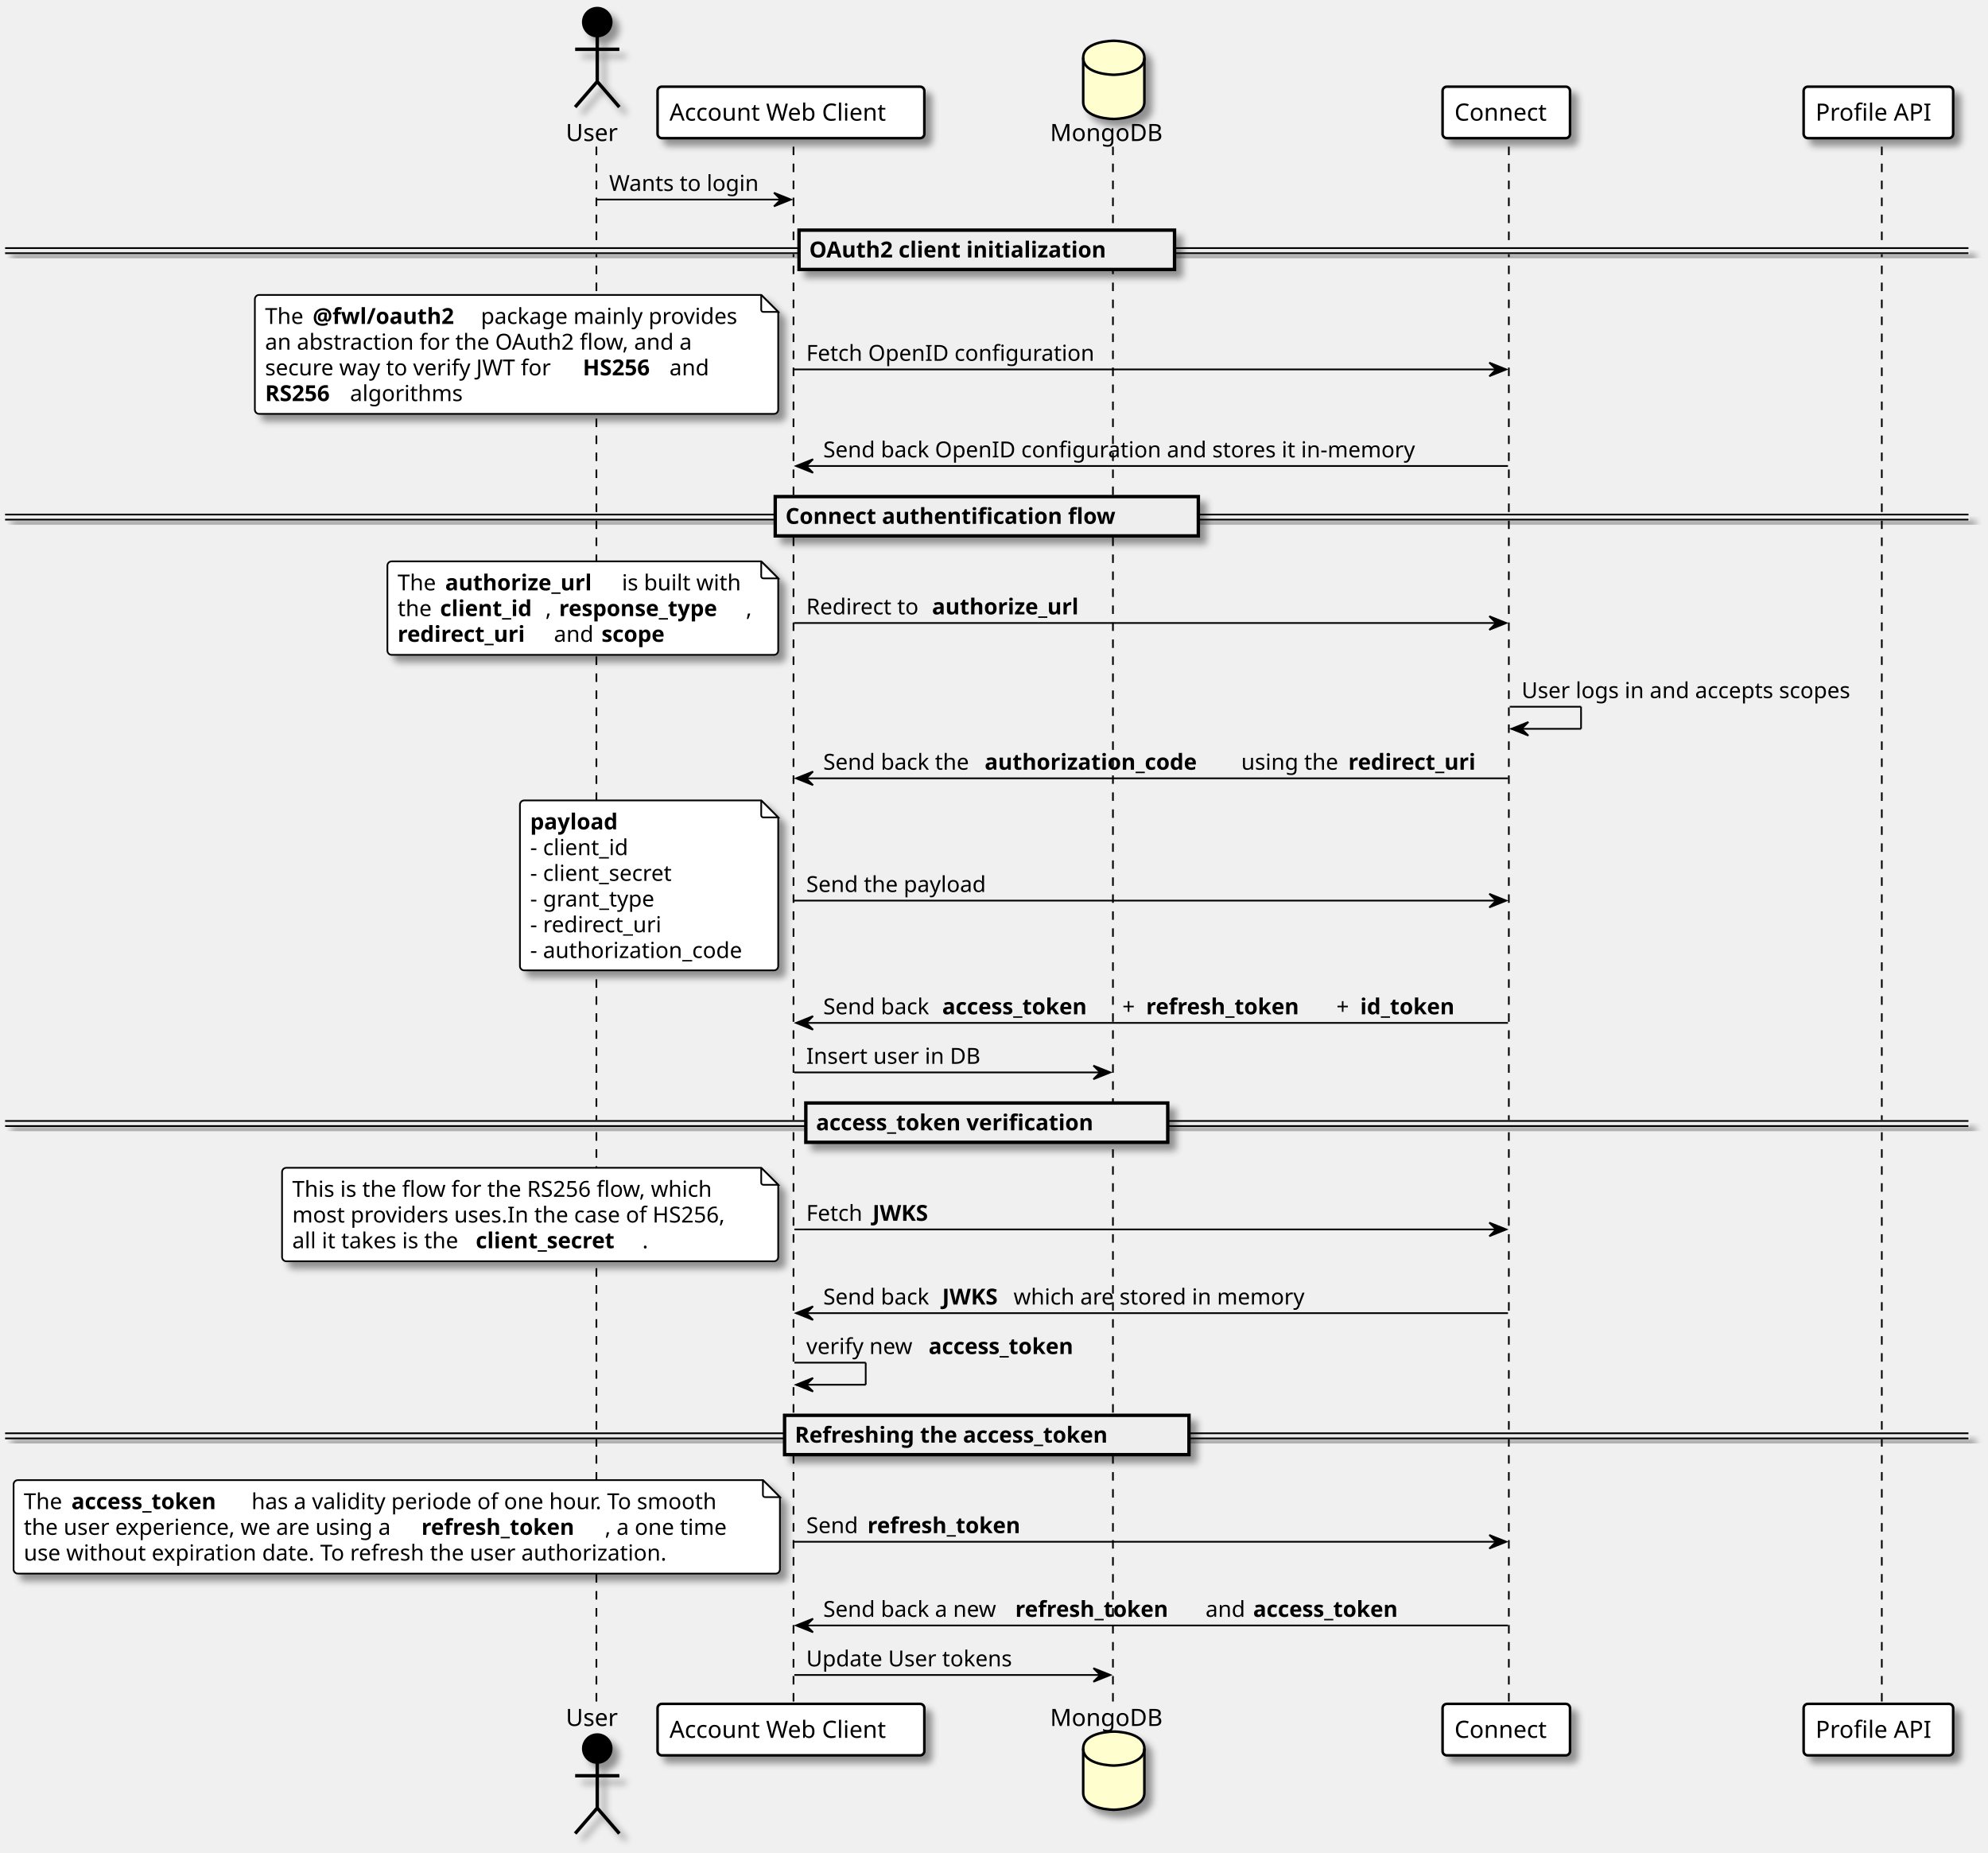
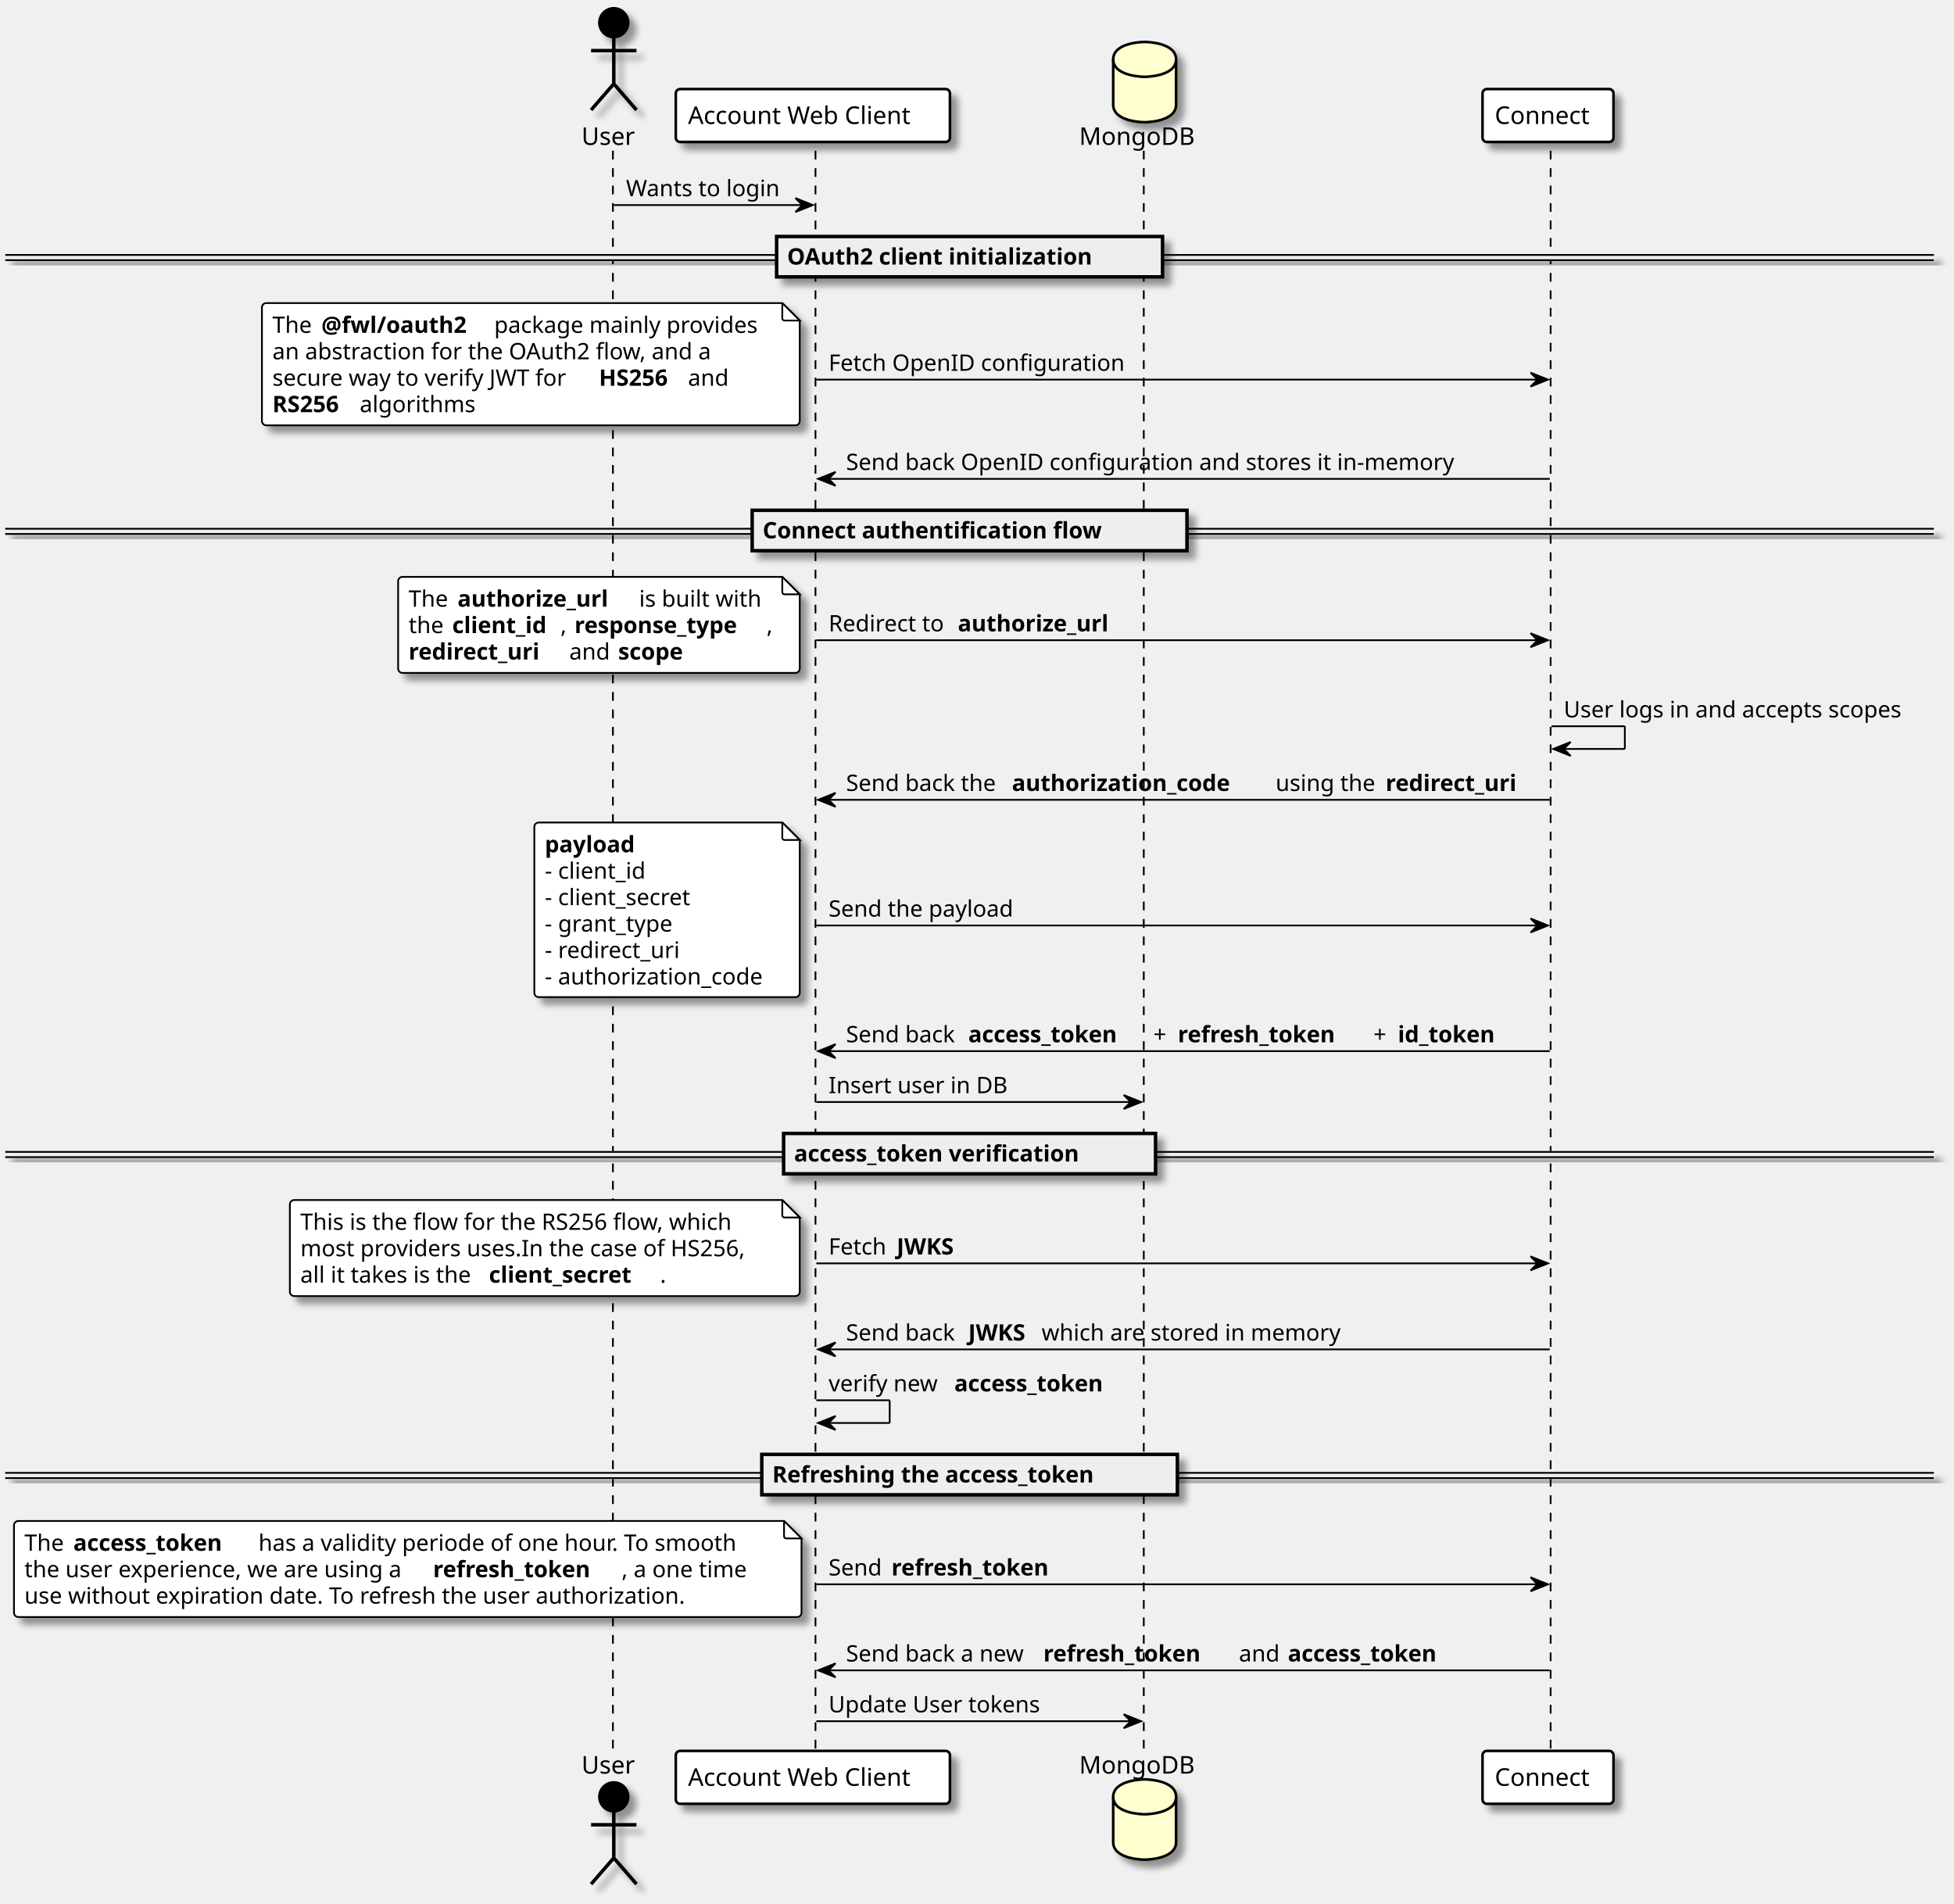
- <svg xmlns="http://www.w3.org/2000/svg" contentScriptType="application/ecmascript" contentStyleType="text/css" height="1090px" preserveAspectRatio="none" style="width:1170px;height:1090px;" version="1.1" viewBox="0 0 1170 1090" width="1170px" zoomAndPan="magnify">
+ <svg xmlns="http://www.w3.org/2000/svg" contentScriptType="application/ecmascript" contentStyleType="text/css" height="1090px" preserveAspectRatio="none" style="width:1119px;height:1090px;" version="1.1" viewBox="0 0 1119 1090" width="1119px" zoomAndPan="magnify">
  <defs>
-     <filter height="300%" id="f1147irinnl8kv" width="300%" x="-1" y="-1">
+     <filter height="300%" id="f1rni7pd5t6c0m" width="300%" x="-1" y="-1">
      <feGaussianBlur result="blurOut" stdDeviation="2.0" />
      <feColorMatrix in="blurOut" result="blurOut2" type="matrix" values="0 0 0 0 0 0 0 0 0 0 0 0 0 0 0 0 0 0 .4 0" />
      <feOffset dx="4.0" dy="4.0" in="blurOut2" result="blurOut3" />
      <feBlend in="SourceGraphic" in2="blurOut3" mode="normal" />
    </filter>
  </defs>
  <g>
    <line style="stroke: #000000; stroke-width: 1.0; stroke-dasharray: 5.0,5.0;" x1="351" x2="351" y1="86.297" y2="1003.68" />
    <line style="stroke: #000000; stroke-width: 1.0; stroke-dasharray: 5.0,5.0;" x1="467" x2="467" y1="86.297" y2="1003.68" />
    <line style="stroke: #000000; stroke-width: 1.0; stroke-dasharray: 5.0,5.0;" x1="655" x2="655" y1="86.297" y2="1003.68" />
    <line style="stroke: #000000; stroke-width: 1.0; stroke-dasharray: 5.0,5.0;" x1="888" x2="888" y1="86.297" y2="1003.68" />
-     <line style="stroke: #000000; stroke-width: 1.0; stroke-dasharray: 5.0,5.0;" x1="1107.5" x2="1107.5" y1="86.297" y2="1003.68" />
    <text fill="#000000" font-family="sans-serif" font-size="14" lengthAdjust="spacingAndGlyphs" textLength="31" x="333" y="82.995">User</text>
-     <ellipse cx="351.5" cy="13" fill="#000000" filter="url(#f1147irinnl8kv)" rx="8" ry="8" style="stroke: #000000; stroke-width: 2.0;" />
-     <path d="M351.5,21 L351.5,48 M338.5,29 L364.5,29 M351.5,48 L338.5,63 M351.5,48 L364.5,63 " fill="none" filter="url(#f1147irinnl8kv)" style="stroke: #000000; stroke-width: 2.0;" />
+     <ellipse cx="351.5" cy="13" fill="#000000" filter="url(#f1rni7pd5t6c0m)" rx="8" ry="8" style="stroke: #000000; stroke-width: 2.0;" />
+     <path d="M351.5,21 L351.5,48 M338.5,29 L364.5,29 M351.5,48 L338.5,63 M351.5,48 L364.5,63 " fill="none" filter="url(#f1rni7pd5t6c0m)" style="stroke: #000000; stroke-width: 2.0;" />
    <text fill="#000000" font-family="sans-serif" font-size="14" lengthAdjust="spacingAndGlyphs" textLength="31" x="333" y="1015.675">User</text>
-     <ellipse cx="351.5" cy="1028.977" fill="#000000" filter="url(#f1147irinnl8kv)" rx="8" ry="8" style="stroke: #000000; stroke-width: 2.0;" />
-     <path d="M351.5,1036.977 L351.5,1063.977 M338.5,1044.977 L364.5,1044.977 M351.5,1063.977 L338.5,1078.977 M351.5,1063.977 L364.5,1078.977 " fill="none" filter="url(#f1147irinnl8kv)" style="stroke: #000000; stroke-width: 2.0;" />
-     <rect fill="#FFFFFF" filter="url(#f1147irinnl8kv)" height="30.297" rx="2.5" ry="2.5" style="stroke: #000000; stroke-width: 1.5;" width="157" x="387" y="51" />
+     <ellipse cx="351.5" cy="1028.977" fill="#000000" filter="url(#f1rni7pd5t6c0m)" rx="8" ry="8" style="stroke: #000000; stroke-width: 2.0;" />
+     <path d="M351.5,1036.977 L351.5,1063.977 M338.5,1044.977 L364.5,1044.977 M351.5,1063.977 L338.5,1078.977 M351.5,1063.977 L364.5,1078.977 " fill="none" filter="url(#f1rni7pd5t6c0m)" style="stroke: #000000; stroke-width: 2.0;" />
+     <rect fill="#FFFFFF" filter="url(#f1rni7pd5t6c0m)" height="30.297" rx="2.5" ry="2.5" style="stroke: #000000; stroke-width: 1.5;" width="157" x="387" y="51" />
    <text fill="#000000" font-family="sans-serif" font-size="14" lengthAdjust="spacingAndGlyphs" textLength="143" x="394" y="70.995">Account Web Client</text>
-     <rect fill="#FFFFFF" filter="url(#f1147irinnl8kv)" height="30.297" rx="2.5" ry="2.5" style="stroke: #000000; stroke-width: 1.5;" width="157" x="387" y="1002.68" />
+     <rect fill="#FFFFFF" filter="url(#f1rni7pd5t6c0m)" height="30.297" rx="2.5" ry="2.5" style="stroke: #000000; stroke-width: 1.5;" width="157" x="387" y="1002.68" />
    <text fill="#000000" font-family="sans-serif" font-size="14" lengthAdjust="spacingAndGlyphs" textLength="143" x="394" y="1022.675">Account Web Client</text>
    <text fill="#000000" font-family="sans-serif" font-size="14" lengthAdjust="spacingAndGlyphs" textLength="69" x="618" y="82.995">MongoDB</text>
-     <path d="M637.5,34 C637.5,24 655.5,24 655.5,24 C655.5,24 673.5,24 673.5,34 L673.5,60 C673.5,70 655.5,70 655.5,70 C655.5,70 637.5,70 637.5,60 L637.5,34 " fill="#FEFECE" filter="url(#f1147irinnl8kv)" style="stroke: #000000; stroke-width: 1.5;" />
+     <path d="M637.5,34 C637.5,24 655.5,24 655.5,24 C655.5,24 673.5,24 673.5,34 L673.5,60 C673.5,70 655.5,70 655.5,70 C655.5,70 637.5,70 637.5,60 L637.5,34 " fill="#FEFECE" filter="url(#f1rni7pd5t6c0m)" style="stroke: #000000; stroke-width: 1.5;" />
    <path d="M637.5,34 C637.5,44 655.5,44 655.5,44 C655.5,44 673.5,44 673.5,34 " fill="none" style="stroke: #000000; stroke-width: 1.5;" />
    <text fill="#000000" font-family="sans-serif" font-size="14" lengthAdjust="spacingAndGlyphs" textLength="69" x="618" y="1015.675">MongoDB</text>
-     <path d="M637.5,1028.977 C637.5,1018.977 655.5,1018.977 655.5,1018.977 C655.5,1018.977 673.5,1018.977 673.5,1028.977 L673.5,1054.977 C673.5,1064.977 655.5,1064.977 655.5,1064.977 C655.5,1064.977 637.5,1064.977 637.5,1054.977 L637.5,1028.977 " fill="#FEFECE" filter="url(#f1147irinnl8kv)" style="stroke: #000000; stroke-width: 1.5;" />
+     <path d="M637.5,1028.977 C637.5,1018.977 655.5,1018.977 655.5,1018.977 C655.5,1018.977 673.5,1018.977 673.5,1028.977 L673.5,1054.977 C673.5,1064.977 655.5,1064.977 655.5,1064.977 C655.5,1064.977 637.5,1064.977 637.5,1054.977 L637.5,1028.977 " fill="#FEFECE" filter="url(#f1rni7pd5t6c0m)" style="stroke: #000000; stroke-width: 1.5;" />
    <path d="M637.5,1028.977 C637.5,1038.977 655.5,1038.977 655.5,1038.977 C655.5,1038.977 673.5,1038.977 673.5,1028.977 " fill="none" style="stroke: #000000; stroke-width: 1.5;" />
-     <rect fill="#FFFFFF" filter="url(#f1147irinnl8kv)" height="30.297" rx="2.5" ry="2.5" style="stroke: #000000; stroke-width: 1.5;" width="75" x="849" y="51" />
+     <rect fill="#FFFFFF" filter="url(#f1rni7pd5t6c0m)" height="30.297" rx="2.5" ry="2.5" style="stroke: #000000; stroke-width: 1.5;" width="75" x="849" y="51" />
    <text fill="#000000" font-family="sans-serif" font-size="14" lengthAdjust="spacingAndGlyphs" textLength="61" x="856" y="70.995">Connect</text>
-     <rect fill="#FFFFFF" filter="url(#f1147irinnl8kv)" height="30.297" rx="2.5" ry="2.5" style="stroke: #000000; stroke-width: 1.5;" width="75" x="849" y="1002.68" />
+     <rect fill="#FFFFFF" filter="url(#f1rni7pd5t6c0m)" height="30.297" rx="2.5" ry="2.5" style="stroke: #000000; stroke-width: 1.5;" width="75" x="849" y="1002.68" />
    <text fill="#000000" font-family="sans-serif" font-size="14" lengthAdjust="spacingAndGlyphs" textLength="61" x="856" y="1022.675">Connect</text>
-     <rect fill="#FFFFFF" filter="url(#f1147irinnl8kv)" height="30.297" rx="2.5" ry="2.5" style="stroke: #000000; stroke-width: 1.5;" width="88" x="1061.5" y="51" />
-     <text fill="#000000" font-family="sans-serif" font-size="14" lengthAdjust="spacingAndGlyphs" textLength="74" x="1068.5" y="70.995">Profile API</text>
-     <rect fill="#FFFFFF" filter="url(#f1147irinnl8kv)" height="30.297" rx="2.5" ry="2.5" style="stroke: #000000; stroke-width: 1.5;" width="88" x="1061.5" y="1002.68" />
-     <text fill="#000000" font-family="sans-serif" font-size="14" lengthAdjust="spacingAndGlyphs" textLength="74" x="1068.5" y="1022.675">Profile API</text>
    <polygon fill="#000000" points="455.5,113.43,465.5,117.43,455.5,121.43,459.5,117.43" style="stroke: #000000; stroke-width: 1.0;" />
    <line style="stroke: #000000; stroke-width: 1.0;" x1="351.5" x2="461.5" y1="117.43" y2="117.43" />
    <text fill="#000000" font-family="sans-serif" font-size="13" lengthAdjust="spacingAndGlyphs" textLength="92" x="358.5" y="112.364">Wants to login</text>
-     <rect fill="#EEEEEE" filter="url(#f1147irinnl8kv)" height="3" style="stroke: #EEEEEE; stroke-width: 1.0;" width="1155.5" x="3" y="145.996" />
-     <line style="stroke: #000000; stroke-width: 1.0;" x1="3" x2="1158.5" y1="145.996" y2="145.996" />
-     <line style="stroke: #000000; stroke-width: 1.0;" x1="3" x2="1158.5" y1="148.996" y2="148.996" />
-     <rect fill="#EEEEEE" filter="url(#f1147irinnl8kv)" height="23.133" style="stroke: #000000; stroke-width: 2.0;" width="221" x="470.25" y="135.43" />
-     <text fill="#000000" font-family="sans-serif" font-size="13" font-weight="bold" lengthAdjust="spacingAndGlyphs" textLength="202" x="476.25" y="151.497">OAuth2 client initialization</text>
+     <rect fill="#EEEEEE" filter="url(#f1rni7pd5t6c0m)" height="3" style="stroke: #EEEEEE; stroke-width: 1.0;" width="1104.5" x="3" y="145.996" />
+     <line style="stroke: #000000; stroke-width: 1.0;" x1="3" x2="1107.5" y1="145.996" y2="145.996" />
+     <line style="stroke: #000000; stroke-width: 1.0;" x1="3" x2="1107.5" y1="148.996" y2="148.996" />
+     <rect fill="#EEEEEE" filter="url(#f1rni7pd5t6c0m)" height="23.133" style="stroke: #000000; stroke-width: 2.0;" width="221" x="444.75" y="135.43" />
+     <text fill="#000000" font-family="sans-serif" font-size="13" font-weight="bold" lengthAdjust="spacingAndGlyphs" textLength="202" x="450.75" y="151.497">OAuth2 client initialization</text>
    <polygon fill="#000000" points="876.5,213.394,886.5,217.394,876.5,221.394,880.5,217.394" style="stroke: #000000; stroke-width: 1.0;" />
    <line style="stroke: #000000; stroke-width: 1.0;" x1="467.5" x2="882.5" y1="217.394" y2="217.394" />
    <text fill="#000000" font-family="sans-serif" font-size="13" lengthAdjust="spacingAndGlyphs" textLength="174" x="474.5" y="212.329">Fetch OpenID configuration</text>
-     <path d="M150,176.062 L150,241.062 A2.5,2.5 0 0 0 152.5,243.562 L455.5,243.562 A2.5,2.5 0 0 0 458,241.062 L458,183.562 L448,173.562 L152.5,173.562 A2.5,2.5 0 0 0 150,176.062 " fill="#FFFFFF" filter="url(#f1147irinnl8kv)" style="stroke: #000000; stroke-width: 1.0;" />
+     <path d="M150,176.062 L150,241.062 A2.5,2.5 0 0 0 152.5,243.562 L455.5,243.562 A2.5,2.5 0 0 0 458,241.062 L458,183.562 L448,173.562 L152.5,173.562 A2.5,2.5 0 0 0 150,176.062 " fill="#FFFFFF" filter="url(#f1rni7pd5t6c0m)" style="stroke: #000000; stroke-width: 1.0;" />
    <path d="M448,173.562 L448,182.312 A1.25,1.25 0 0 0 449.25,183.562 L458,183.562 L448,173.562 " fill="#FFFFFF" style="stroke: #000000; stroke-width: 1.0;" />
    <text fill="#000000" font-family="sans-serif" font-size="13" lengthAdjust="spacingAndGlyphs" textLength="24" x="156" y="190.629">The</text>
    <text fill="#000000" font-family="sans-serif" font-size="13" font-weight="bold" lengthAdjust="spacingAndGlyphs" textLength="95" x="184" y="190.629">@fwl/oauth2</text>
    <text fill="#000000" font-family="sans-serif" font-size="13" lengthAdjust="spacingAndGlyphs" textLength="160" x="283" y="190.629">package mainly provides</text>
    <text fill="#000000" font-family="sans-serif" font-size="13" lengthAdjust="spacingAndGlyphs" textLength="266" x="156" y="205.762">an abstraction for the OAuth2 flow, and a</text>
    <text fill="#000000" font-family="sans-serif" font-size="13" lengthAdjust="spacingAndGlyphs" textLength="183" x="156" y="220.895">secure way to verify JWT for</text>
    <text fill="#000000" font-family="sans-serif" font-size="13" font-weight="bold" lengthAdjust="spacingAndGlyphs" textLength="47" x="343" y="220.895">HS256</text>
    <text fill="#000000" font-family="sans-serif" font-size="13" lengthAdjust="spacingAndGlyphs" textLength="24" x="394" y="220.895">and</text>
    <text fill="#000000" font-family="sans-serif" font-size="13" font-weight="bold" lengthAdjust="spacingAndGlyphs" textLength="46" x="156" y="236.028">RS256</text>
    <text fill="#000000" font-family="sans-serif" font-size="13" lengthAdjust="spacingAndGlyphs" textLength="68" x="206" y="236.028">algorithms</text>
    <polygon fill="#000000" points="478.5,270.227,468.5,274.227,478.5,278.227,474.5,274.227" style="stroke: #000000; stroke-width: 1.0;" />
    <line style="stroke: #000000; stroke-width: 1.0;" x1="472.5" x2="887.5" y1="274.227" y2="274.227" />
    <text fill="#000000" font-family="sans-serif" font-size="13" lengthAdjust="spacingAndGlyphs" textLength="364" x="484.5" y="269.161">Send back OpenID configuration and stores it in-memory</text>
-     <rect fill="#EEEEEE" filter="url(#f1147irinnl8kv)" height="3" style="stroke: #EEEEEE; stroke-width: 1.0;" width="1155.5" x="3" y="302.793" />
-     <line style="stroke: #000000; stroke-width: 1.0;" x1="3" x2="1158.5" y1="302.793" y2="302.793" />
-     <line style="stroke: #000000; stroke-width: 1.0;" x1="3" x2="1158.5" y1="305.793" y2="305.793" />
-     <rect fill="#EEEEEE" filter="url(#f1147irinnl8kv)" height="23.133" style="stroke: #000000; stroke-width: 2.0;" width="249" x="456.25" y="292.227" />
-     <text fill="#000000" font-family="sans-serif" font-size="13" font-weight="bold" lengthAdjust="spacingAndGlyphs" textLength="230" x="462.25" y="308.293">Connect authentification flow</text>
+     <rect fill="#EEEEEE" filter="url(#f1rni7pd5t6c0m)" height="3" style="stroke: #EEEEEE; stroke-width: 1.0;" width="1104.5" x="3" y="302.793" />
+     <line style="stroke: #000000; stroke-width: 1.0;" x1="3" x2="1107.5" y1="302.793" y2="302.793" />
+     <line style="stroke: #000000; stroke-width: 1.0;" x1="3" x2="1107.5" y1="305.793" y2="305.793" />
+     <rect fill="#EEEEEE" filter="url(#f1rni7pd5t6c0m)" height="23.133" style="stroke: #000000; stroke-width: 2.0;" width="249" x="430.75" y="292.227" />
+     <text fill="#000000" font-family="sans-serif" font-size="13" font-weight="bold" lengthAdjust="spacingAndGlyphs" textLength="230" x="436.75" y="308.293">Connect authentification flow</text>
    <polygon fill="#000000" points="876.5,362.625,886.5,366.625,876.5,370.625,880.5,366.625" style="stroke: #000000; stroke-width: 1.0;" />
    <line style="stroke: #000000; stroke-width: 1.0;" x1="467.5" x2="882.5" y1="366.625" y2="366.625" />
    <text fill="#000000" font-family="sans-serif" font-size="13" lengthAdjust="spacingAndGlyphs" textLength="70" x="474.5" y="361.559">Redirect to</text>
    <text fill="#000000" font-family="sans-serif" font-size="13" font-weight="bold" lengthAdjust="spacingAndGlyphs" textLength="100" x="548.5" y="361.559">authorize_url</text>
-     <path d="M228,332.859 L228,382.859 A2.5,2.5 0 0 0 230.5,385.359 L455.5,385.359 A2.5,2.5 0 0 0 458,382.859 L458,340.359 L448,330.359 L230.5,330.359 A2.5,2.5 0 0 0 228,332.859 " fill="#FFFFFF" filter="url(#f1147irinnl8kv)" style="stroke: #000000; stroke-width: 1.0;" />
+     <path d="M228,332.859 L228,382.859 A2.5,2.5 0 0 0 230.5,385.359 L455.5,385.359 A2.5,2.5 0 0 0 458,382.859 L458,340.359 L448,330.359 L230.5,330.359 A2.5,2.5 0 0 0 228,332.859 " fill="#FFFFFF" filter="url(#f1rni7pd5t6c0m)" style="stroke: #000000; stroke-width: 1.0;" />
    <path d="M448,330.359 L448,339.109 A1.25,1.25 0 0 0 449.25,340.359 L458,340.359 L448,330.359 " fill="#FFFFFF" style="stroke: #000000; stroke-width: 1.0;" />
    <text fill="#000000" font-family="sans-serif" font-size="13" lengthAdjust="spacingAndGlyphs" textLength="24" x="234" y="347.426">The</text>
    <text fill="#000000" font-family="sans-serif" font-size="13" font-weight="bold" lengthAdjust="spacingAndGlyphs" textLength="100" x="262" y="347.426">authorize_url</text>
    <text fill="#000000" font-family="sans-serif" font-size="13" lengthAdjust="spacingAndGlyphs" textLength="72" x="366" y="347.426">is built with</text>
    <text fill="#000000" font-family="sans-serif" font-size="13" lengthAdjust="spacingAndGlyphs" textLength="21" x="234" y="362.559">the</text>
    <text fill="#000000" font-family="sans-serif" font-size="13" font-weight="bold" lengthAdjust="spacingAndGlyphs" textLength="62" x="259" y="362.559">client_id</text>
    <text fill="#000000" font-family="sans-serif" font-size="13" lengthAdjust="spacingAndGlyphs" textLength="4" x="321" y="362.559">,</text>
    <text fill="#000000" font-family="sans-serif" font-size="13" font-weight="bold" lengthAdjust="spacingAndGlyphs" textLength="110" x="329" y="362.559">response_type</text>
    <text fill="#000000" font-family="sans-serif" font-size="13" lengthAdjust="spacingAndGlyphs" textLength="4" x="439" y="362.559">,</text>
    <text fill="#000000" font-family="sans-serif" font-size="13" font-weight="bold" lengthAdjust="spacingAndGlyphs" textLength="88" x="234" y="377.692">redirect_uri</text>
    <text fill="#000000" font-family="sans-serif" font-size="13" lengthAdjust="spacingAndGlyphs" textLength="24" x="326" y="377.692">and</text>
    <text fill="#000000" font-family="sans-serif" font-size="13" font-weight="bold" lengthAdjust="spacingAndGlyphs" textLength="44" x="354" y="377.692">scope</text>
    <line style="stroke: #000000; stroke-width: 1.0;" x1="888.5" x2="930.5" y1="415.891" y2="415.891" />
    <line style="stroke: #000000; stroke-width: 1.0;" x1="930.5" x2="930.5" y1="415.891" y2="428.891" />
    <line style="stroke: #000000; stroke-width: 1.0;" x1="889.5" x2="930.5" y1="428.891" y2="428.891" />
    <polygon fill="#000000" points="899.5,424.891,889.5,428.891,899.5,432.891,895.5,428.891" style="stroke: #000000; stroke-width: 1.0;" />
    <text fill="#000000" font-family="sans-serif" font-size="13" lengthAdjust="spacingAndGlyphs" textLength="205" x="895.5" y="410.825">User logs in and accepts scopes</text>
    <polygon fill="#000000" points="478.5,454.023,468.5,458.023,478.5,462.023,474.5,458.023" style="stroke: #000000; stroke-width: 1.0;" />
    <line style="stroke: #000000; stroke-width: 1.0;" x1="472.5" x2="887.5" y1="458.023" y2="458.023" />
    <text fill="#000000" font-family="sans-serif" font-size="13" lengthAdjust="spacingAndGlyphs" textLength="91" x="484.5" y="452.957">Send back the</text>
    <text fill="#000000" font-family="sans-serif" font-size="13" font-weight="bold" lengthAdjust="spacingAndGlyphs" textLength="147" x="579.5" y="452.957">authorization_code</text>
    <text fill="#000000" font-family="sans-serif" font-size="13" lengthAdjust="spacingAndGlyphs" textLength="59" x="730.5" y="452.957">using the</text>
    <text fill="#000000" font-family="sans-serif" font-size="13" font-weight="bold" lengthAdjust="spacingAndGlyphs" textLength="88" x="793.5" y="452.957">redirect_uri</text>
    <polygon fill="#000000" points="876.5,525.988,886.5,529.988,876.5,533.988,880.5,529.988" style="stroke: #000000; stroke-width: 1.0;" />
    <line style="stroke: #000000; stroke-width: 1.0;" x1="467.5" x2="882.5" y1="529.988" y2="529.988" />
    <text fill="#000000" font-family="sans-serif" font-size="13" lengthAdjust="spacingAndGlyphs" textLength="112" x="474.5" y="524.922">Send the payload</text>
-     <path d="M306,473.523 L306,568.523 A2.5,2.5 0 0 0 308.5,571.023 L455.5,571.023 A2.5,2.5 0 0 0 458,568.523 L458,481.023 L448,471.023 L308.5,471.023 A2.5,2.5 0 0 0 306,473.523 " fill="#FFFFFF" filter="url(#f1147irinnl8kv)" style="stroke: #000000; stroke-width: 1.0;" />
+     <path d="M306,473.523 L306,568.523 A2.5,2.5 0 0 0 308.5,571.023 L455.5,571.023 A2.5,2.5 0 0 0 458,568.523 L458,481.023 L448,471.023 L308.5,471.023 A2.5,2.5 0 0 0 306,473.523 " fill="#FFFFFF" filter="url(#f1rni7pd5t6c0m)" style="stroke: #000000; stroke-width: 1.0;" />
    <path d="M448,471.023 L448,479.773 A1.25,1.25 0 0 0 449.25,481.023 L458,481.023 L448,471.023 " fill="#FFFFFF" style="stroke: #000000; stroke-width: 1.0;" />
    <text fill="#000000" font-family="sans-serif" font-size="13" font-weight="bold" lengthAdjust="spacingAndGlyphs" textLength="58" x="312" y="488.09">payload</text>
    <text fill="#000000" font-family="sans-serif" font-size="13" lengthAdjust="spacingAndGlyphs" textLength="61" x="312" y="503.223">- client_id</text>
    <text fill="#000000" font-family="sans-serif" font-size="13" lengthAdjust="spacingAndGlyphs" textLength="90" x="312" y="518.356">- client_secret</text>
    <text fill="#000000" font-family="sans-serif" font-size="13" lengthAdjust="spacingAndGlyphs" textLength="79" x="312" y="533.489">- grant_type</text>
    <text fill="#000000" font-family="sans-serif" font-size="13" lengthAdjust="spacingAndGlyphs" textLength="81" x="312" y="548.622">- redirect_uri</text>
    <text fill="#000000" font-family="sans-serif" font-size="13" lengthAdjust="spacingAndGlyphs" textLength="131" x="312" y="563.754">- authorization_code</text>
    <polygon fill="#000000" points="478.5,597.953,468.5,601.953,478.5,605.953,474.5,601.953" style="stroke: #000000; stroke-width: 1.0;" />
    <line style="stroke: #000000; stroke-width: 1.0;" x1="472.5" x2="887.5" y1="601.953" y2="601.953" />
    <text fill="#000000" font-family="sans-serif" font-size="13" lengthAdjust="spacingAndGlyphs" textLength="66" x="484.5" y="596.887">Send back</text>
    <text fill="#000000" font-family="sans-serif" font-size="13" font-weight="bold" lengthAdjust="spacingAndGlyphs" textLength="102" x="554.5" y="596.887">access_token</text>
    <text fill="#000000" font-family="sans-serif" font-size="13" lengthAdjust="spacingAndGlyphs" textLength="10" x="660.5" y="596.887">+</text>
    <text fill="#000000" font-family="sans-serif" font-size="13" font-weight="bold" lengthAdjust="spacingAndGlyphs" textLength="108" x="674.5" y="596.887">refresh_token</text>
    <text fill="#000000" font-family="sans-serif" font-size="13" lengthAdjust="spacingAndGlyphs" textLength="10" x="786.5" y="596.887">+</text>
    <text fill="#000000" font-family="sans-serif" font-size="13" font-weight="bold" lengthAdjust="spacingAndGlyphs" textLength="65" x="800.5" y="596.887">id_token</text>
    <polygon fill="#000000" points="643.5,627.086,653.5,631.086,643.5,635.086,647.5,631.086" style="stroke: #000000; stroke-width: 1.0;" />
    <line style="stroke: #000000; stroke-width: 1.0;" x1="467.5" x2="649.5" y1="631.086" y2="631.086" />
    <text fill="#000000" font-family="sans-serif" font-size="13" lengthAdjust="spacingAndGlyphs" textLength="105" x="474.5" y="626.02">Insert user in DB</text>
-     <rect fill="#EEEEEE" filter="url(#f1147irinnl8kv)" height="3" style="stroke: #EEEEEE; stroke-width: 1.0;" width="1155.5" x="3" y="659.652" />
-     <line style="stroke: #000000; stroke-width: 1.0;" x1="3" x2="1158.5" y1="659.652" y2="659.652" />
-     <line style="stroke: #000000; stroke-width: 1.0;" x1="3" x2="1158.5" y1="662.652" y2="662.652" />
-     <rect fill="#EEEEEE" filter="url(#f1147irinnl8kv)" height="23.133" style="stroke: #000000; stroke-width: 2.0;" width="213" x="474.25" y="649.086" />
-     <text fill="#000000" font-family="sans-serif" font-size="13" font-weight="bold" lengthAdjust="spacingAndGlyphs" textLength="194" x="480.25" y="665.153">access_token verification</text>
+     <rect fill="#EEEEEE" filter="url(#f1rni7pd5t6c0m)" height="3" style="stroke: #EEEEEE; stroke-width: 1.0;" width="1104.5" x="3" y="659.652" />
+     <line style="stroke: #000000; stroke-width: 1.0;" x1="3" x2="1107.5" y1="659.652" y2="659.652" />
+     <line style="stroke: #000000; stroke-width: 1.0;" x1="3" x2="1107.5" y1="662.652" y2="662.652" />
+     <rect fill="#EEEEEE" filter="url(#f1rni7pd5t6c0m)" height="23.133" style="stroke: #000000; stroke-width: 2.0;" width="213" x="448.75" y="649.086" />
+     <text fill="#000000" font-family="sans-serif" font-size="13" font-weight="bold" lengthAdjust="spacingAndGlyphs" textLength="194" x="454.75" y="665.153">access_token verification</text>
    <polygon fill="#000000" points="876.5,719.484,886.5,723.484,876.5,727.484,880.5,723.484" style="stroke: #000000; stroke-width: 1.0;" />
    <line style="stroke: #000000; stroke-width: 1.0;" x1="467.5" x2="882.5" y1="723.484" y2="723.484" />
    <text fill="#000000" font-family="sans-serif" font-size="13" lengthAdjust="spacingAndGlyphs" textLength="35" x="474.5" y="718.418">Fetch</text>
    <text fill="#000000" font-family="sans-serif" font-size="13" font-weight="bold" lengthAdjust="spacingAndGlyphs" textLength="38" x="513.5" y="718.418">JWKS</text>
-     <path d="M166,689.719 L166,739.719 A2.5,2.5 0 0 0 168.5,742.219 L455.5,742.219 A2.5,2.5 0 0 0 458,739.719 L458,697.219 L448,687.219 L168.5,687.219 A2.5,2.5 0 0 0 166,689.719 " fill="#FFFFFF" filter="url(#f1147irinnl8kv)" style="stroke: #000000; stroke-width: 1.0;" />
+     <path d="M166,689.719 L166,739.719 A2.5,2.5 0 0 0 168.5,742.219 L455.5,742.219 A2.5,2.5 0 0 0 458,739.719 L458,697.219 L448,687.219 L168.5,687.219 A2.5,2.5 0 0 0 166,689.719 " fill="#FFFFFF" filter="url(#f1rni7pd5t6c0m)" style="stroke: #000000; stroke-width: 1.0;" />
    <path d="M448,687.219 L448,695.969 A1.25,1.25 0 0 0 449.25,697.219 L458,697.219 L448,687.219 " fill="#FFFFFF" style="stroke: #000000; stroke-width: 1.0;" />
    <text fill="#000000" font-family="sans-serif" font-size="13" lengthAdjust="spacingAndGlyphs" textLength="264" x="172" y="704.286">This is the flow for the RS256 flow, which</text>
    <text fill="#000000" font-family="sans-serif" font-size="13" lengthAdjust="spacingAndGlyphs" textLength="271" x="172" y="719.418">most providers uses.In the case of HS256,</text>
    <text fill="#000000" font-family="sans-serif" font-size="13" lengthAdjust="spacingAndGlyphs" textLength="104" x="172" y="734.551">all it takes is the</text>
    <text fill="#000000" font-family="sans-serif" font-size="13" font-weight="bold" lengthAdjust="spacingAndGlyphs" textLength="98" x="280" y="734.551">client_secret</text>
    <text fill="#000000" font-family="sans-serif" font-size="13" lengthAdjust="spacingAndGlyphs" textLength="4" x="378" y="734.551">.</text>
    <polygon fill="#000000" points="478.5,768.75,468.5,772.75,478.5,776.75,474.5,772.75" style="stroke: #000000; stroke-width: 1.0;" />
    <line style="stroke: #000000; stroke-width: 1.0;" x1="472.5" x2="887.5" y1="772.75" y2="772.75" />
    <text fill="#000000" font-family="sans-serif" font-size="13" lengthAdjust="spacingAndGlyphs" textLength="66" x="484.5" y="767.684">Send back</text>
    <text fill="#000000" font-family="sans-serif" font-size="13" font-weight="bold" lengthAdjust="spacingAndGlyphs" textLength="38" x="554.5" y="767.684">JWKS</text>
    <text fill="#000000" font-family="sans-serif" font-size="13" lengthAdjust="spacingAndGlyphs" textLength="181" x="596.5" y="767.684">which are stored in memory</text>
    <line style="stroke: #000000; stroke-width: 1.0;" x1="467.5" x2="509.5" y1="801.883" y2="801.883" />
    <line style="stroke: #000000; stroke-width: 1.0;" x1="509.5" x2="509.5" y1="801.883" y2="814.883" />
    <line style="stroke: #000000; stroke-width: 1.0;" x1="468.5" x2="509.5" y1="814.883" y2="814.883" />
    <polygon fill="#000000" points="478.5,810.883,468.5,814.883,478.5,818.883,474.5,814.883" style="stroke: #000000; stroke-width: 1.0;" />
    <text fill="#000000" font-family="sans-serif" font-size="13" lengthAdjust="spacingAndGlyphs" textLength="68" x="474.5" y="796.817">verify new</text>
    <text fill="#000000" font-family="sans-serif" font-size="13" font-weight="bold" lengthAdjust="spacingAndGlyphs" textLength="102" x="546.5" y="796.817">access_token</text>
-     <rect fill="#EEEEEE" filter="url(#f1147irinnl8kv)" height="3" style="stroke: #EEEEEE; stroke-width: 1.0;" width="1155.5" x="3" y="843.449" />
-     <line style="stroke: #000000; stroke-width: 1.0;" x1="3" x2="1158.5" y1="843.449" y2="843.449" />
-     <line style="stroke: #000000; stroke-width: 1.0;" x1="3" x2="1158.5" y1="846.449" y2="846.449" />
-     <rect fill="#EEEEEE" filter="url(#f1147irinnl8kv)" height="23.133" style="stroke: #000000; stroke-width: 2.0;" width="238" x="461.75" y="832.883" />
-     <text fill="#000000" font-family="sans-serif" font-size="13" font-weight="bold" lengthAdjust="spacingAndGlyphs" textLength="219" x="467.75" y="848.95">Refreshing the access_token</text>
+     <rect fill="#EEEEEE" filter="url(#f1rni7pd5t6c0m)" height="3" style="stroke: #EEEEEE; stroke-width: 1.0;" width="1104.5" x="3" y="843.449" />
+     <line style="stroke: #000000; stroke-width: 1.0;" x1="3" x2="1107.5" y1="843.449" y2="843.449" />
+     <line style="stroke: #000000; stroke-width: 1.0;" x1="3" x2="1107.5" y1="846.449" y2="846.449" />
+     <rect fill="#EEEEEE" filter="url(#f1rni7pd5t6c0m)" height="23.133" style="stroke: #000000; stroke-width: 2.0;" width="238" x="436.25" y="832.883" />
+     <text fill="#000000" font-family="sans-serif" font-size="13" font-weight="bold" lengthAdjust="spacingAndGlyphs" textLength="219" x="442.25" y="848.95">Refreshing the access_token</text>
    <polygon fill="#000000" points="876.5,903.281,886.5,907.281,876.5,911.281,880.5,907.281" style="stroke: #000000; stroke-width: 1.0;" />
    <line style="stroke: #000000; stroke-width: 1.0;" x1="467.5" x2="882.5" y1="907.281" y2="907.281" />
    <text fill="#000000" font-family="sans-serif" font-size="13" lengthAdjust="spacingAndGlyphs" textLength="32" x="474.5" y="902.215">Send</text>
    <text fill="#000000" font-family="sans-serif" font-size="13" font-weight="bold" lengthAdjust="spacingAndGlyphs" textLength="108" x="510.5" y="902.215">refresh_token</text>
-     <path d="M8,873.516 L8,923.516 A2.5,2.5 0 0 0 10.5,926.016 L456.5,926.016 A2.5,2.5 0 0 0 459,923.516 L459,881.016 L449,871.016 L10.5,871.016 A2.5,2.5 0 0 0 8,873.516 " fill="#FFFFFF" filter="url(#f1147irinnl8kv)" style="stroke: #000000; stroke-width: 1.0;" />
+     <path d="M8,873.516 L8,923.516 A2.5,2.5 0 0 0 10.5,926.016 L456.5,926.016 A2.5,2.5 0 0 0 459,923.516 L459,881.016 L449,871.016 L10.5,871.016 A2.5,2.5 0 0 0 8,873.516 " fill="#FFFFFF" filter="url(#f1rni7pd5t6c0m)" style="stroke: #000000; stroke-width: 1.0;" />
    <path d="M449,871.016 L449,879.766 A1.25,1.25 0 0 0 450.25,881.016 L459,881.016 L449,871.016 " fill="#FFFFFF" style="stroke: #000000; stroke-width: 1.0;" />
    <text fill="#000000" font-family="sans-serif" font-size="13" lengthAdjust="spacingAndGlyphs" textLength="24" x="14" y="888.082">The</text>
    <text fill="#000000" font-family="sans-serif" font-size="13" font-weight="bold" lengthAdjust="spacingAndGlyphs" textLength="102" x="42" y="888.082">access_token</text>
    <text fill="#000000" font-family="sans-serif" font-size="13" lengthAdjust="spacingAndGlyphs" textLength="292" x="148" y="888.082">has a validity periode of one hour. To smooth</text>
    <text fill="#000000" font-family="sans-serif" font-size="13" lengthAdjust="spacingAndGlyphs" textLength="230" x="14" y="903.215">the user experience, we are using a</text>
    <text fill="#000000" font-family="sans-serif" font-size="13" font-weight="bold" lengthAdjust="spacingAndGlyphs" textLength="108" x="248" y="903.215">refresh_token</text>
    <text fill="#000000" font-family="sans-serif" font-size="13" lengthAdjust="spacingAndGlyphs" textLength="77" x="356" y="903.215">, a one time</text>
    <text fill="#000000" font-family="sans-serif" font-size="13" lengthAdjust="spacingAndGlyphs" textLength="399" x="14" y="918.348">use without expiration date. To refresh the user authorization.</text>
    <polygon fill="#000000" points="478.5,952.547,468.5,956.547,478.5,960.547,474.5,956.547" style="stroke: #000000; stroke-width: 1.0;" />
    <line style="stroke: #000000; stroke-width: 1.0;" x1="472.5" x2="887.5" y1="956.547" y2="956.547" />
    <text fill="#000000" font-family="sans-serif" font-size="13" lengthAdjust="spacingAndGlyphs" textLength="109" x="484.5" y="951.481">Send back a new</text>
    <text fill="#000000" font-family="sans-serif" font-size="13" font-weight="bold" lengthAdjust="spacingAndGlyphs" textLength="108" x="597.5" y="951.481">refresh_token</text>
    <text fill="#000000" font-family="sans-serif" font-size="13" lengthAdjust="spacingAndGlyphs" textLength="24" x="709.5" y="951.481">and</text>
    <text fill="#000000" font-family="sans-serif" font-size="13" font-weight="bold" lengthAdjust="spacingAndGlyphs" textLength="102" x="737.5" y="951.481">access_token</text>
    <polygon fill="#000000" points="643.5,981.68,653.5,985.68,643.5,989.68,647.5,985.68" style="stroke: #000000; stroke-width: 1.0;" />
    <line style="stroke: #000000; stroke-width: 1.0;" x1="467.5" x2="649.5" y1="985.68" y2="985.68" />
    <text fill="#000000" font-family="sans-serif" font-size="13" lengthAdjust="spacingAndGlyphs" textLength="126" x="474.5" y="980.614">Update User tokens</text>
  </g>
</svg>
